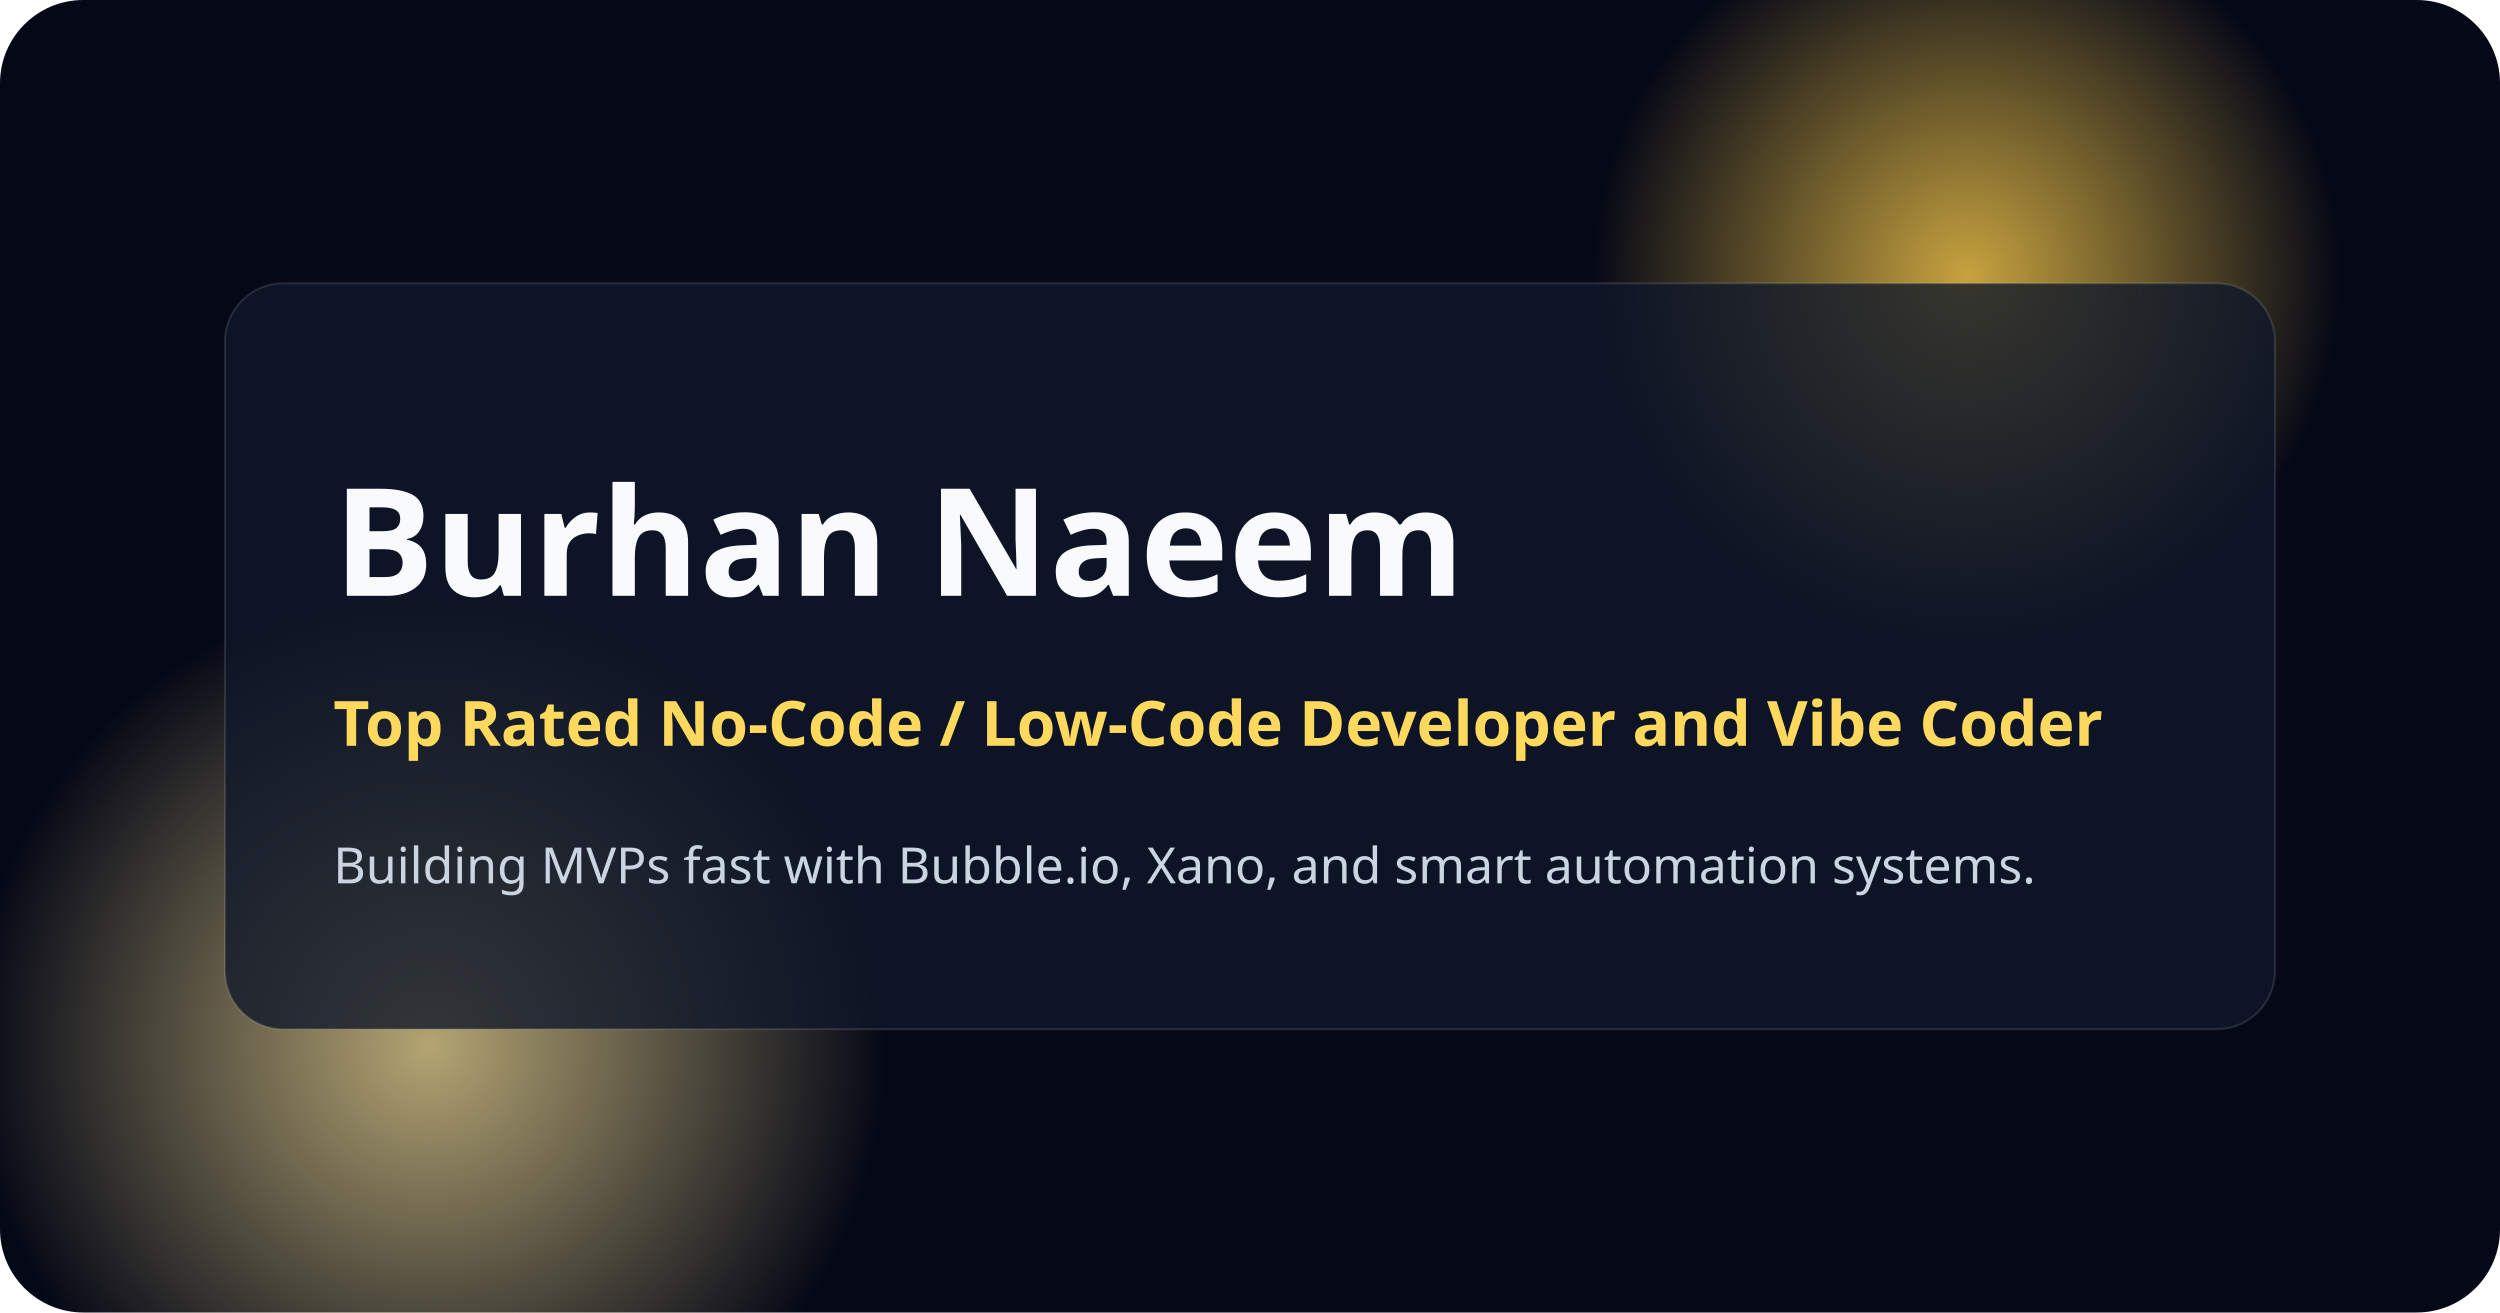
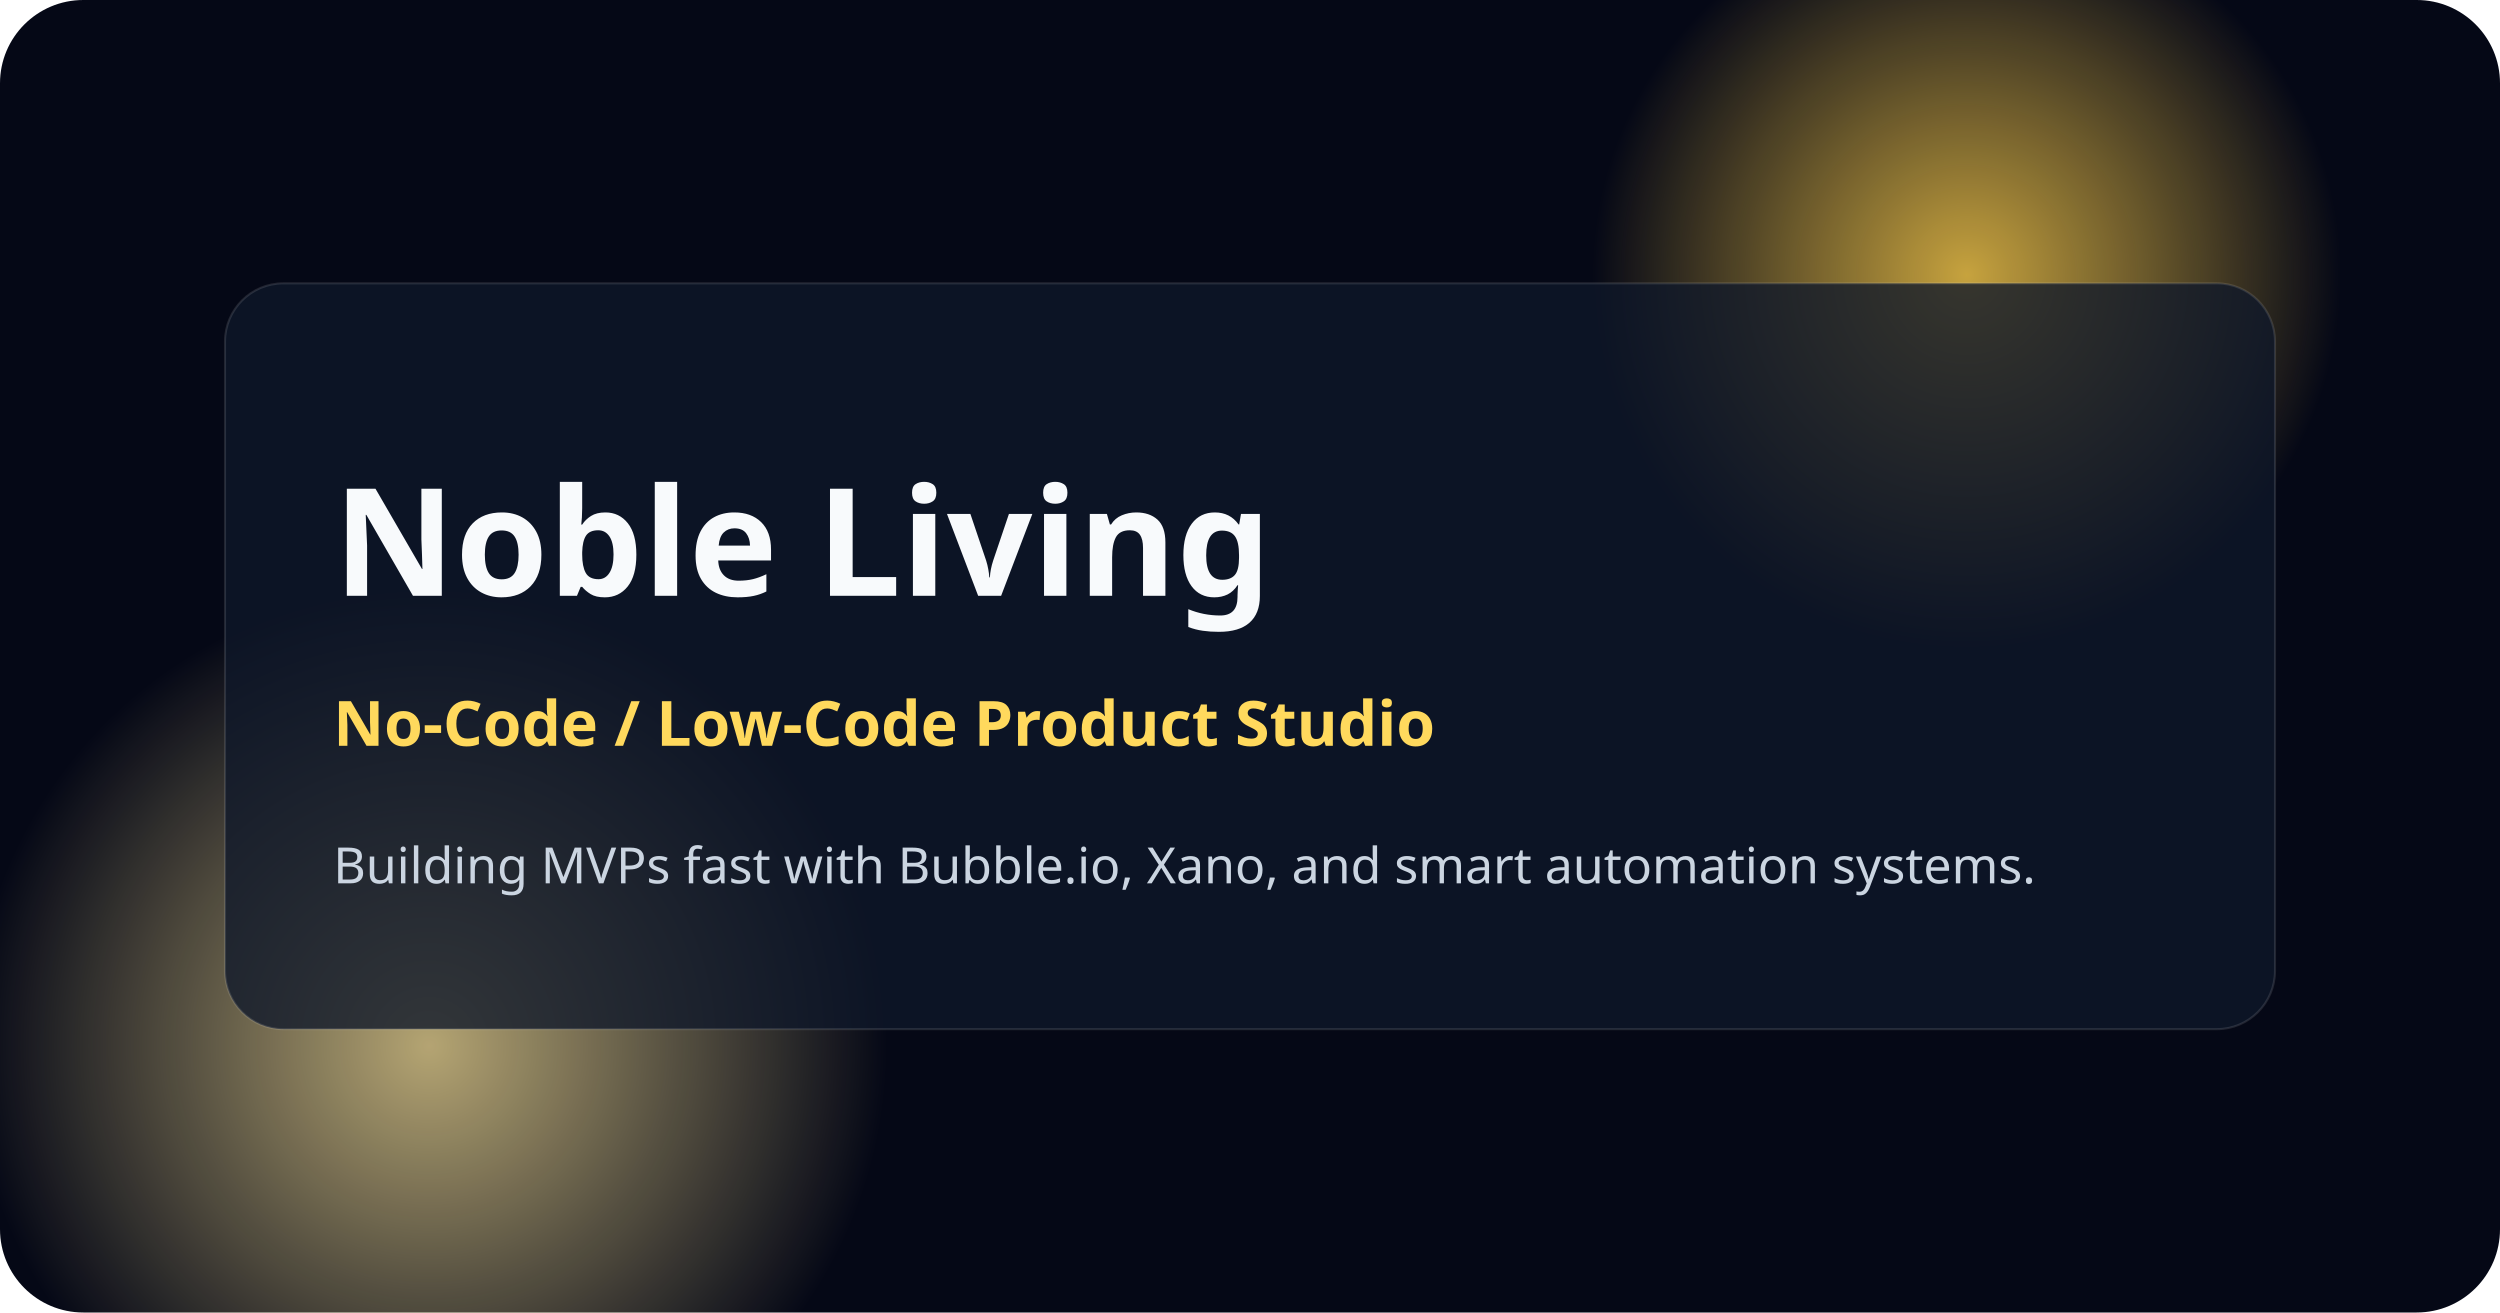
<svg xmlns="http://www.w3.org/2000/svg" width="1200" height="630" viewBox="0 0 1200 630" fill="none">
  <rect width="1200" height="630" rx="40" fill="#050816" />
  <circle cx="944" cy="132" r="180" fill="url(#paint0_radial)" fill-opacity="0.8" />
  <circle cx="206" cy="502" r="220" fill="url(#paint1_radial)" fill-opacity="0.7" />
  <rect x="108" y="136" width="984" height="358" rx="28" fill="rgba(15,23,42,0.78)" stroke="rgba(255,255,255,0.12)" />
-   <text x="160" y="286" fill="#F8FAFC" font-family="Space Grotesk, sans-serif" font-size="72" font-weight="700">Burhan Naeem</text>
-   <text x="160" y="358" fill="#FFD95D" font-family="Sora, sans-serif" font-size="30" font-weight="600">Top Rated No-Code / Low-Code Developer and Vibe Coder</text>
+   <text x="160" y="286" fill="#F8FAFC" font-family="Space Grotesk, sans-serif" font-size="72" font-weight="700">Noble Living</text>
+   <text x="160" y="358" fill="#FFD95D" font-family="Sora, sans-serif" font-size="30" font-weight="600">No-Code / Low-Code Product Studio</text>
  <text x="160" y="424" fill="#CBD5E1" font-family="Sora, sans-serif" font-size="24">Building MVPs fast with Bubble.io, Xano, and smart automation systems.</text>
  <defs>
    <radialGradient id="paint0_radial" cx="0" cy="0" r="1" gradientUnits="userSpaceOnUse" gradientTransform="translate(944 132) rotate(90) scale(180)">
      <stop stop-color="#F7C948" />
      <stop offset="1" stop-color="#F7C948" stop-opacity="0" />
    </radialGradient>
    <radialGradient id="paint1_radial" cx="0" cy="0" r="1" gradientUnits="userSpaceOnUse" gradientTransform="translate(206 502) rotate(90) scale(220)">
      <stop stop-color="#FFE79A" />
      <stop offset="1" stop-color="#FFE79A" stop-opacity="0" />
    </radialGradient>
  </defs>
</svg>
